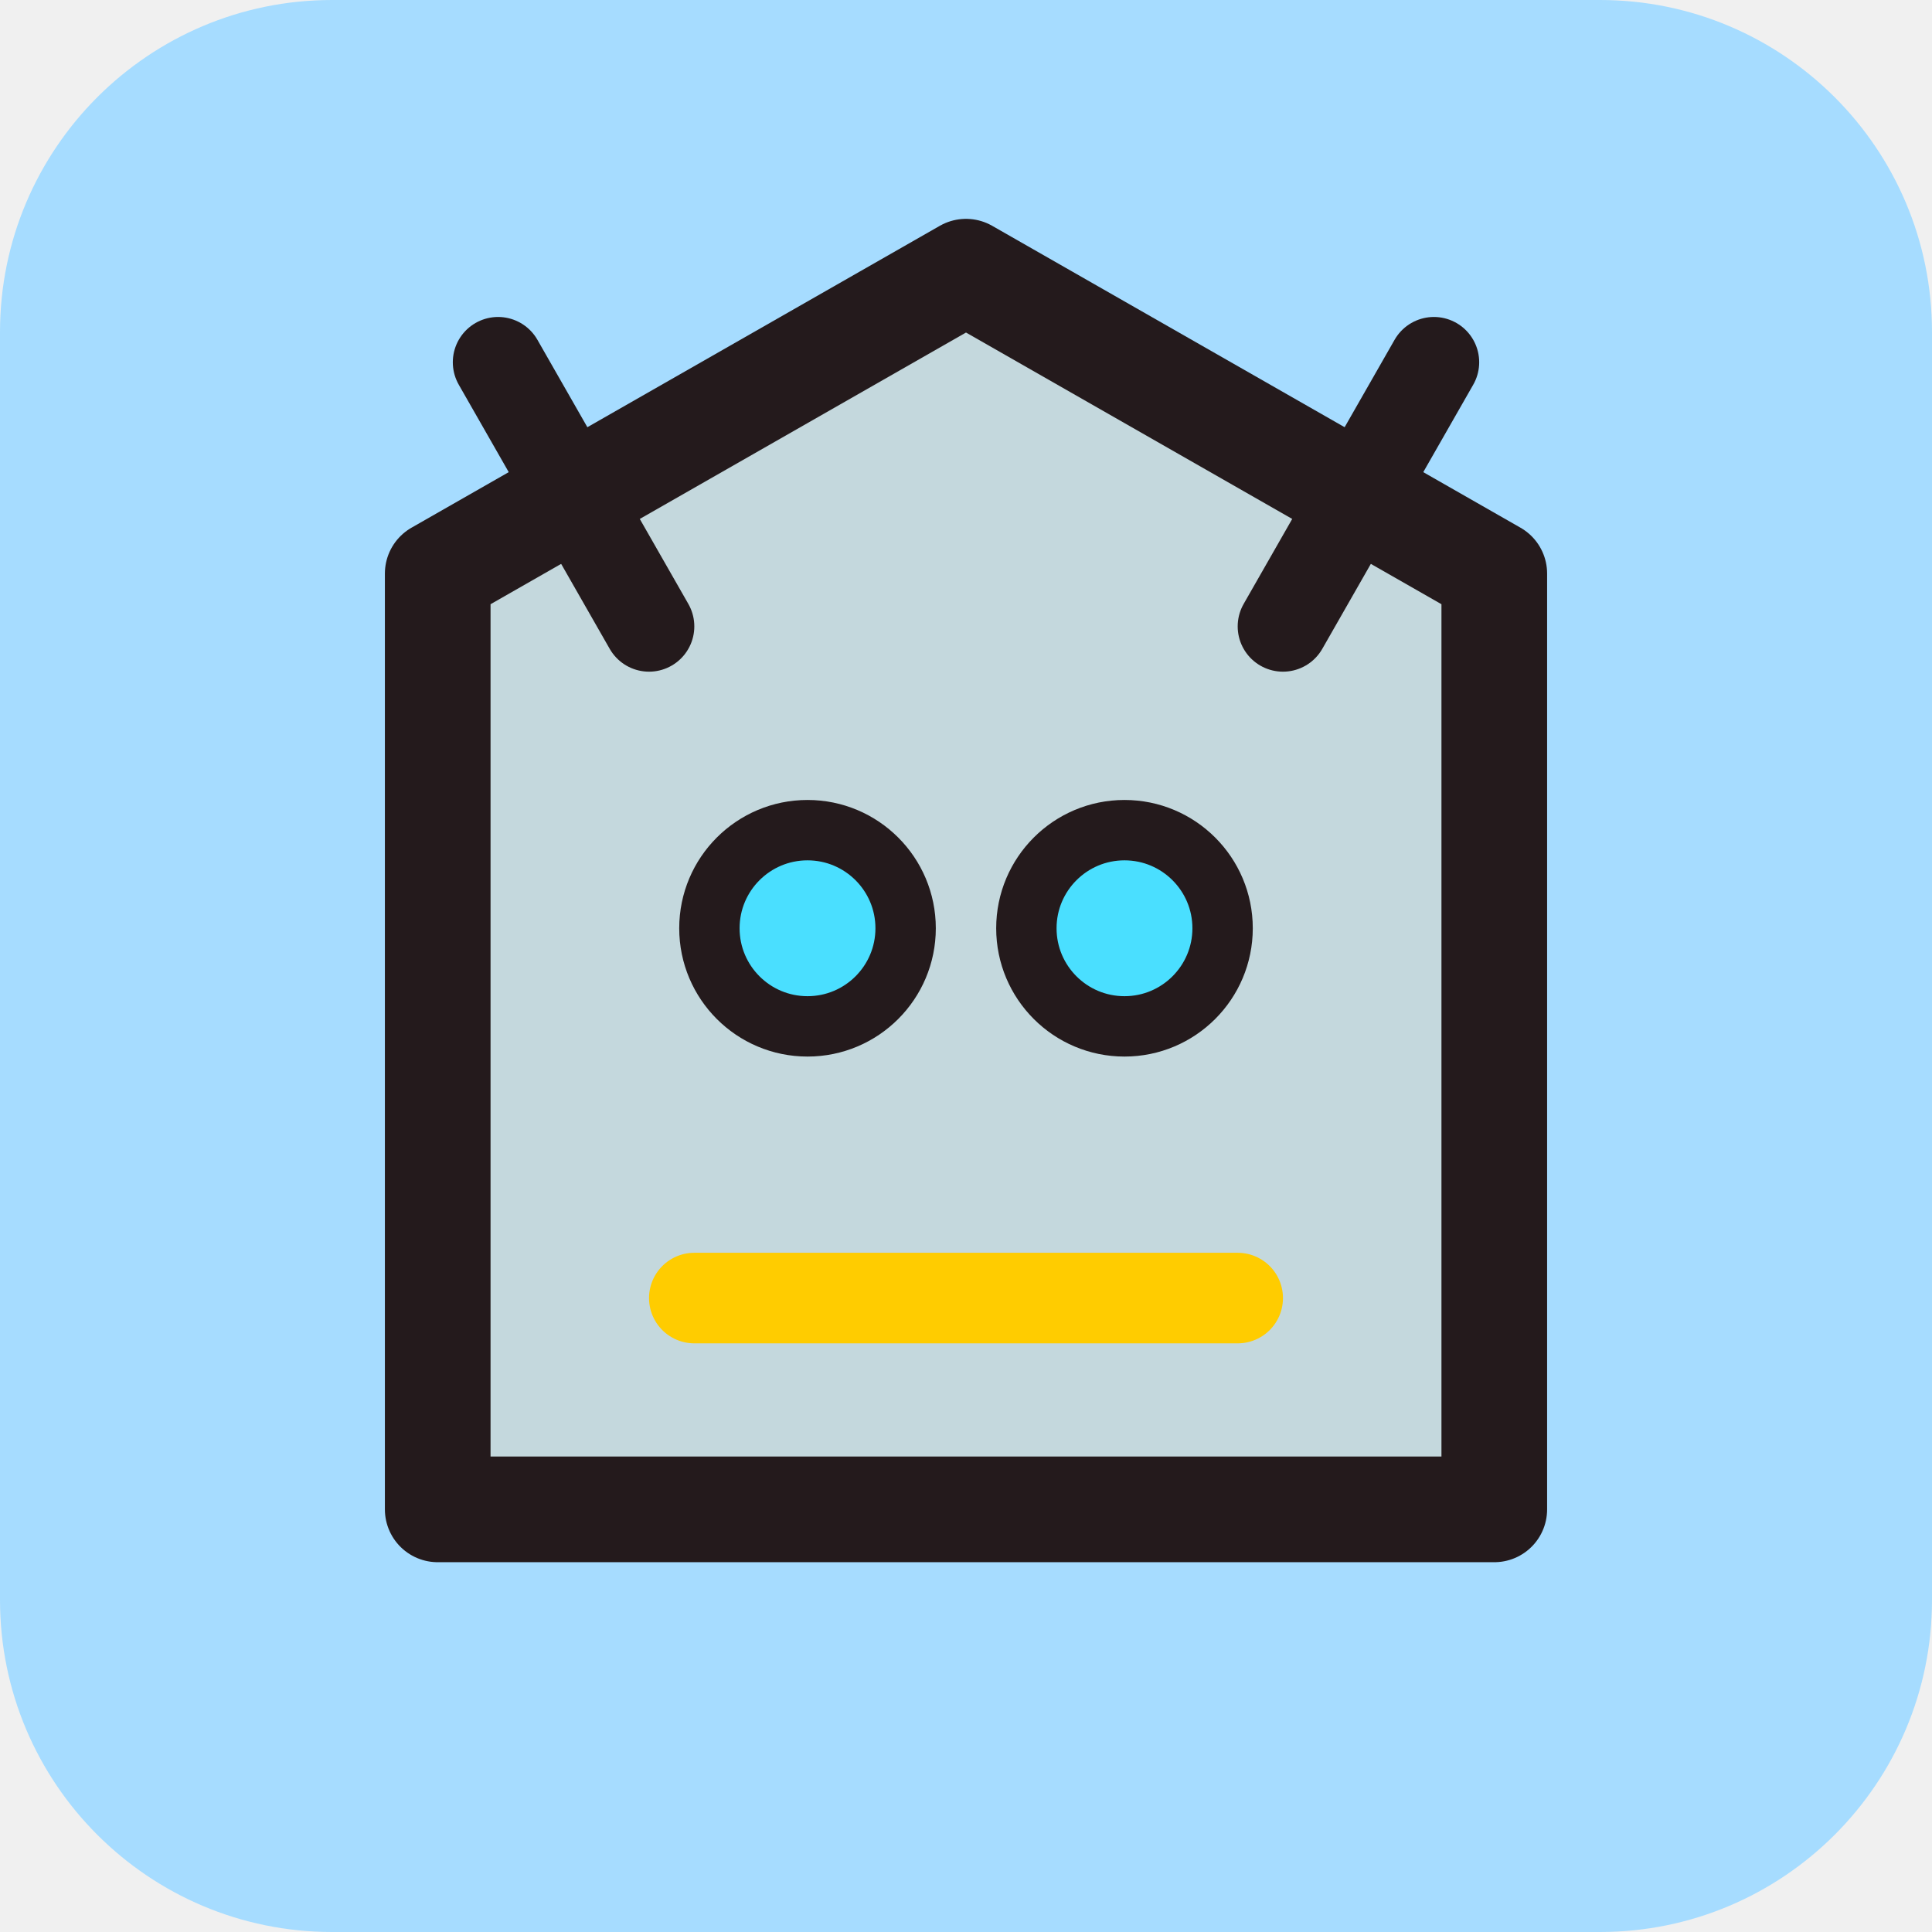
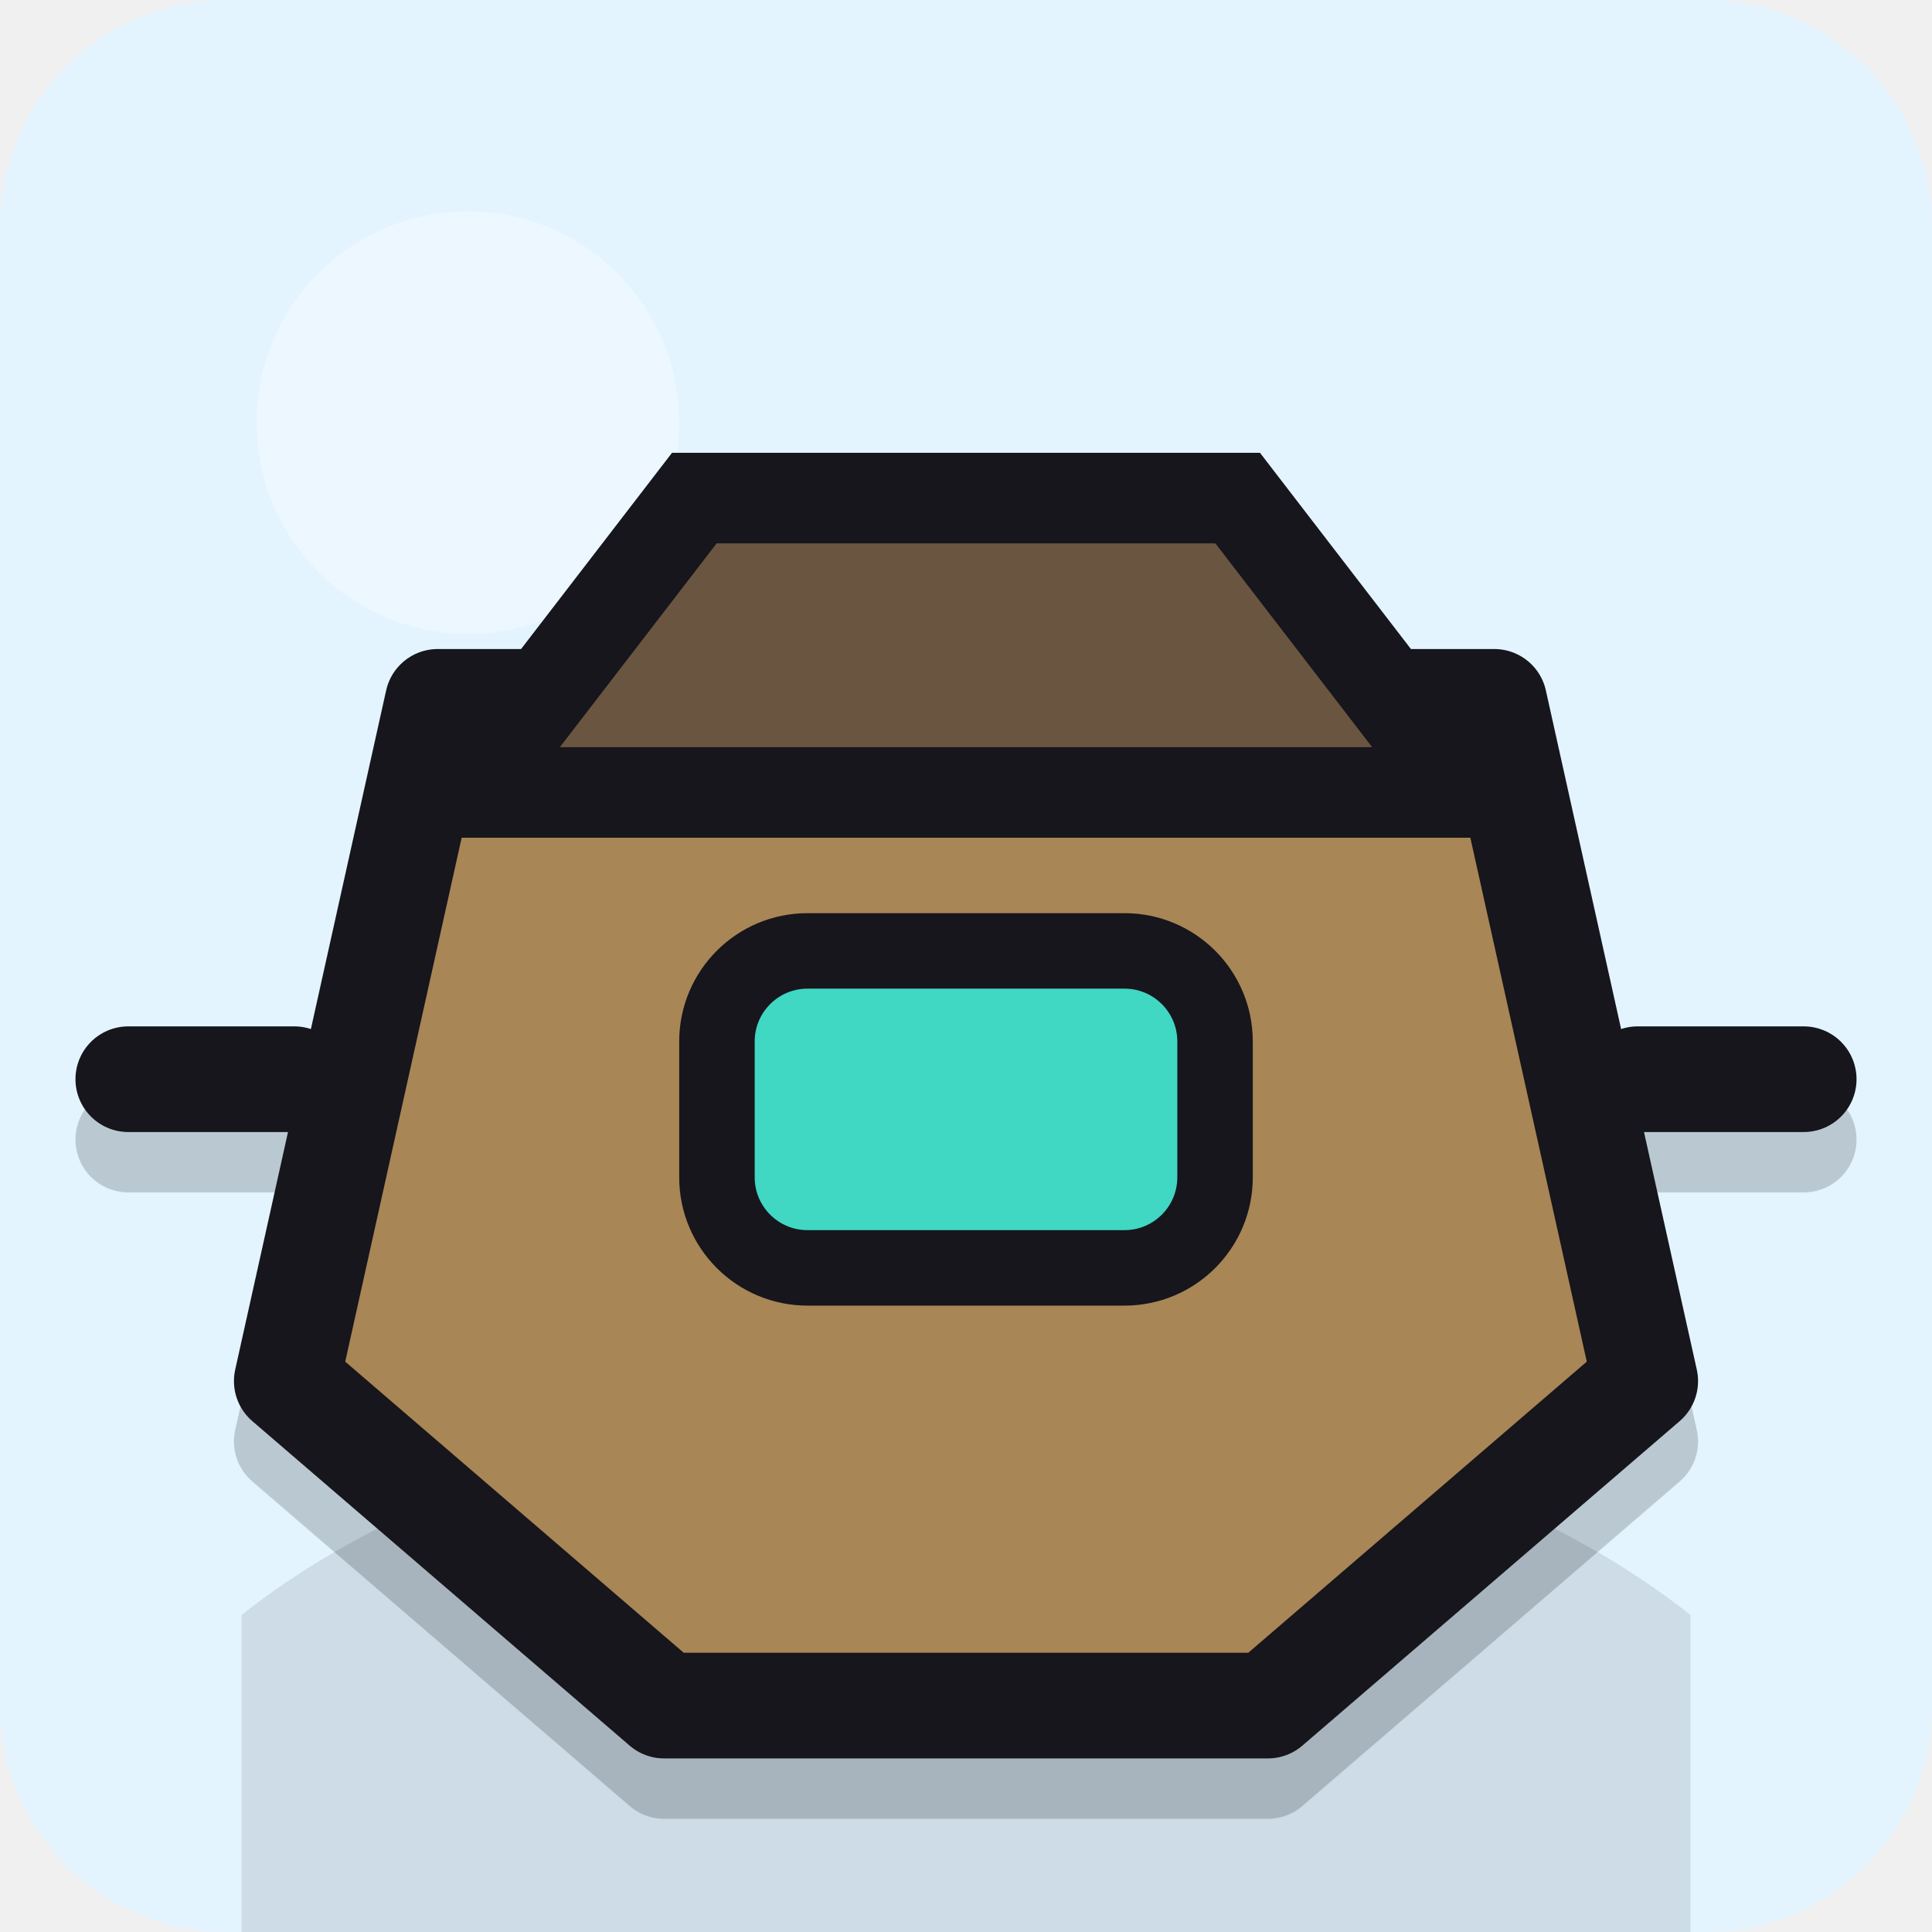
- <svg xmlns="http://www.w3.org/2000/svg" viewBox="0 0 256 256">
-   <rect width="256" height="256" rx="44" fill="#a6dcff" />
-   <path d="M58 200V76l70-40 70 40v124Z" fill="#c4d8dd" stroke="#241a1c" stroke-width="14" stroke-linejoin="round" />
-   <path d="M86 83 66 48M170 83l20-35" stroke="#241a1c" stroke-width="12" stroke-linecap="round" />
-   <circle cx="107" cy="123" r="13" fill="#4adfff" stroke="#241a1c" stroke-width="8" />
-   <circle cx="149" cy="123" r="13" fill="#4adfff" stroke="#241a1c" stroke-width="8" />
-   <path d="M92 172h72" stroke="#ffcc00" stroke-width="12" stroke-linecap="round" />
+ <svg xmlns="http://www.w3.org/2000/svg" viewBox="0 0 256 256" role="img" aria-hidden="true">
+   <defs>
+     <filter id="softShadow" x="-20%" y="-20%" width="140%" height="140%">
+       <feDropShadow dx="0" dy="8" stdDeviation="0" flood-color="#000000" flood-opacity=".18" />
+     </filter>
+   </defs>
+   <rect width="256" height="256" rx="30" fill="#e3f4ff" />
+   <circle cx="62" cy="56" r="28" fill="#ffffff" opacity=".32" />
+   <path d="M32 214c48-38 144-38 192 0v42H32z" fill="#000000" opacity=".10" />
+   <g filter="url(#softShadow)">
+     <path d="M58 93h140l20 90-50 43H88l-50-43z" fill="#a88655" stroke="#17131d" stroke-width="14" stroke-linejoin="round" />
+     <path d="M92 66h72l30 39H62z" fill="#6a5640" stroke="#17131d" stroke-width="12" />
+     <rect x="95" y="126" width="66" height="42" rx="12" fill="#3fd7c3" stroke="#17131d" stroke-width="10" />
+     <path d="M39 143H17M239 143h-22" stroke="#17131d" stroke-width="14" stroke-linecap="round" />
+   </g>
</svg>
